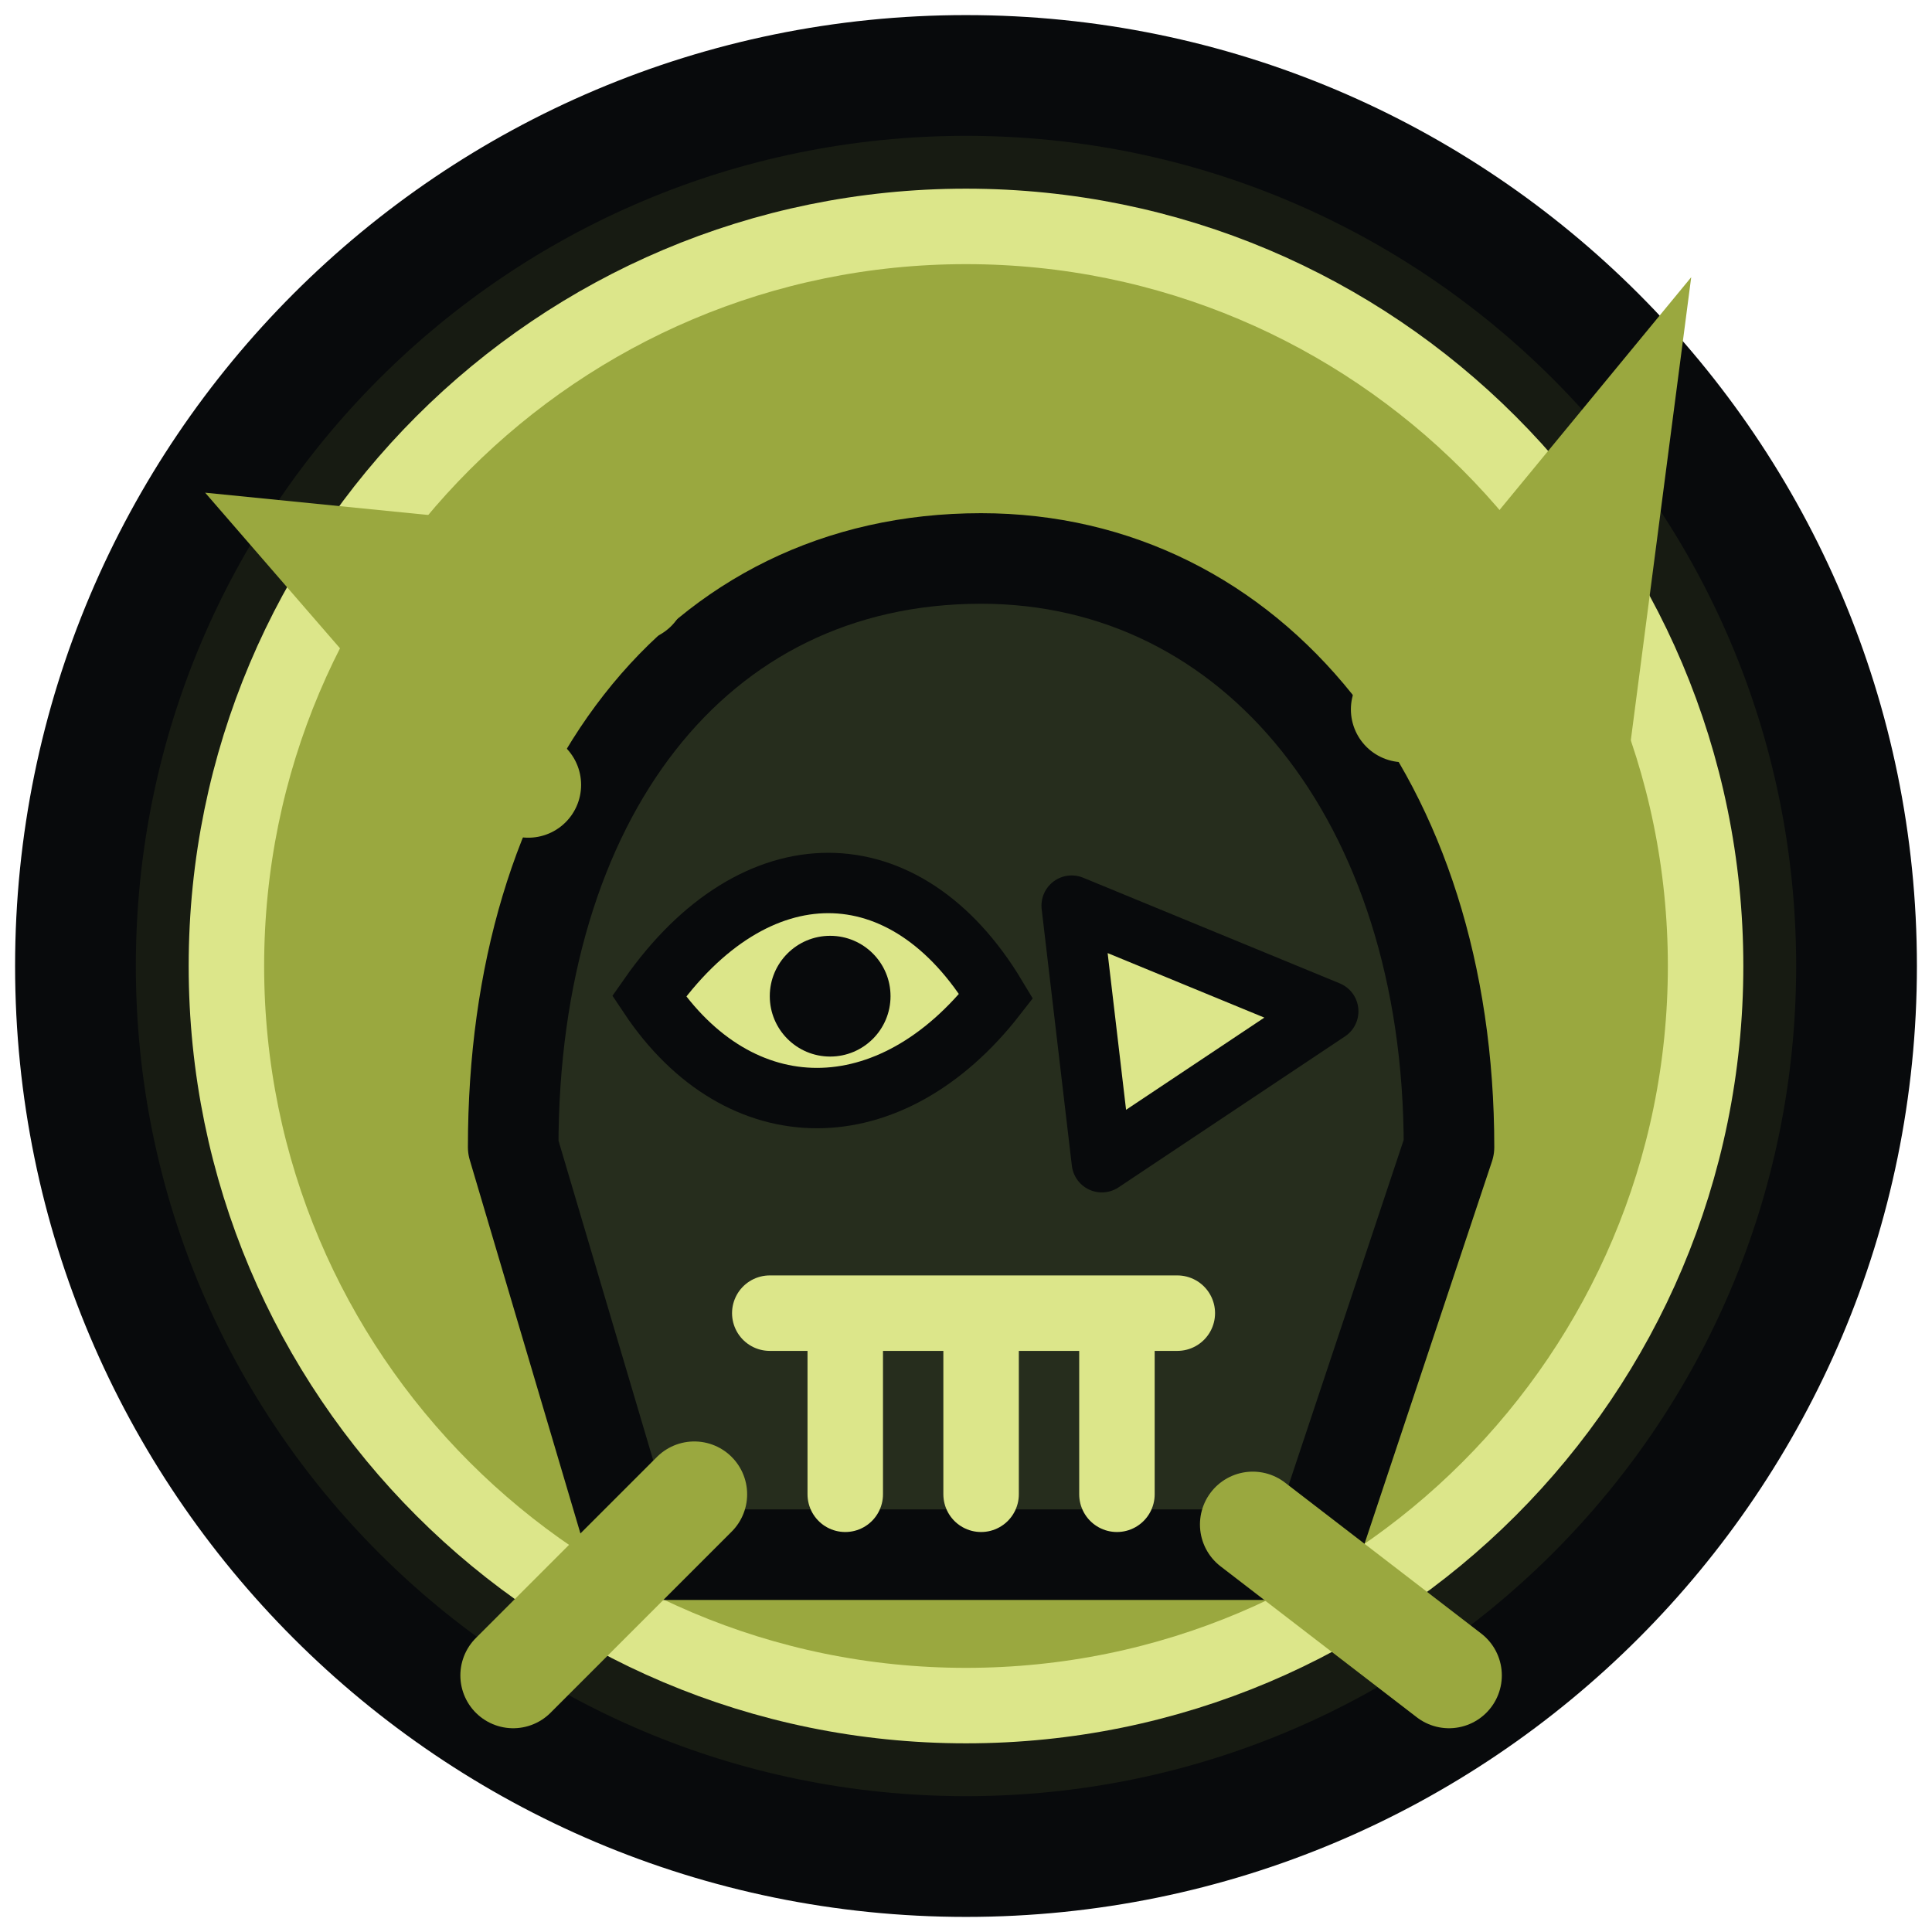
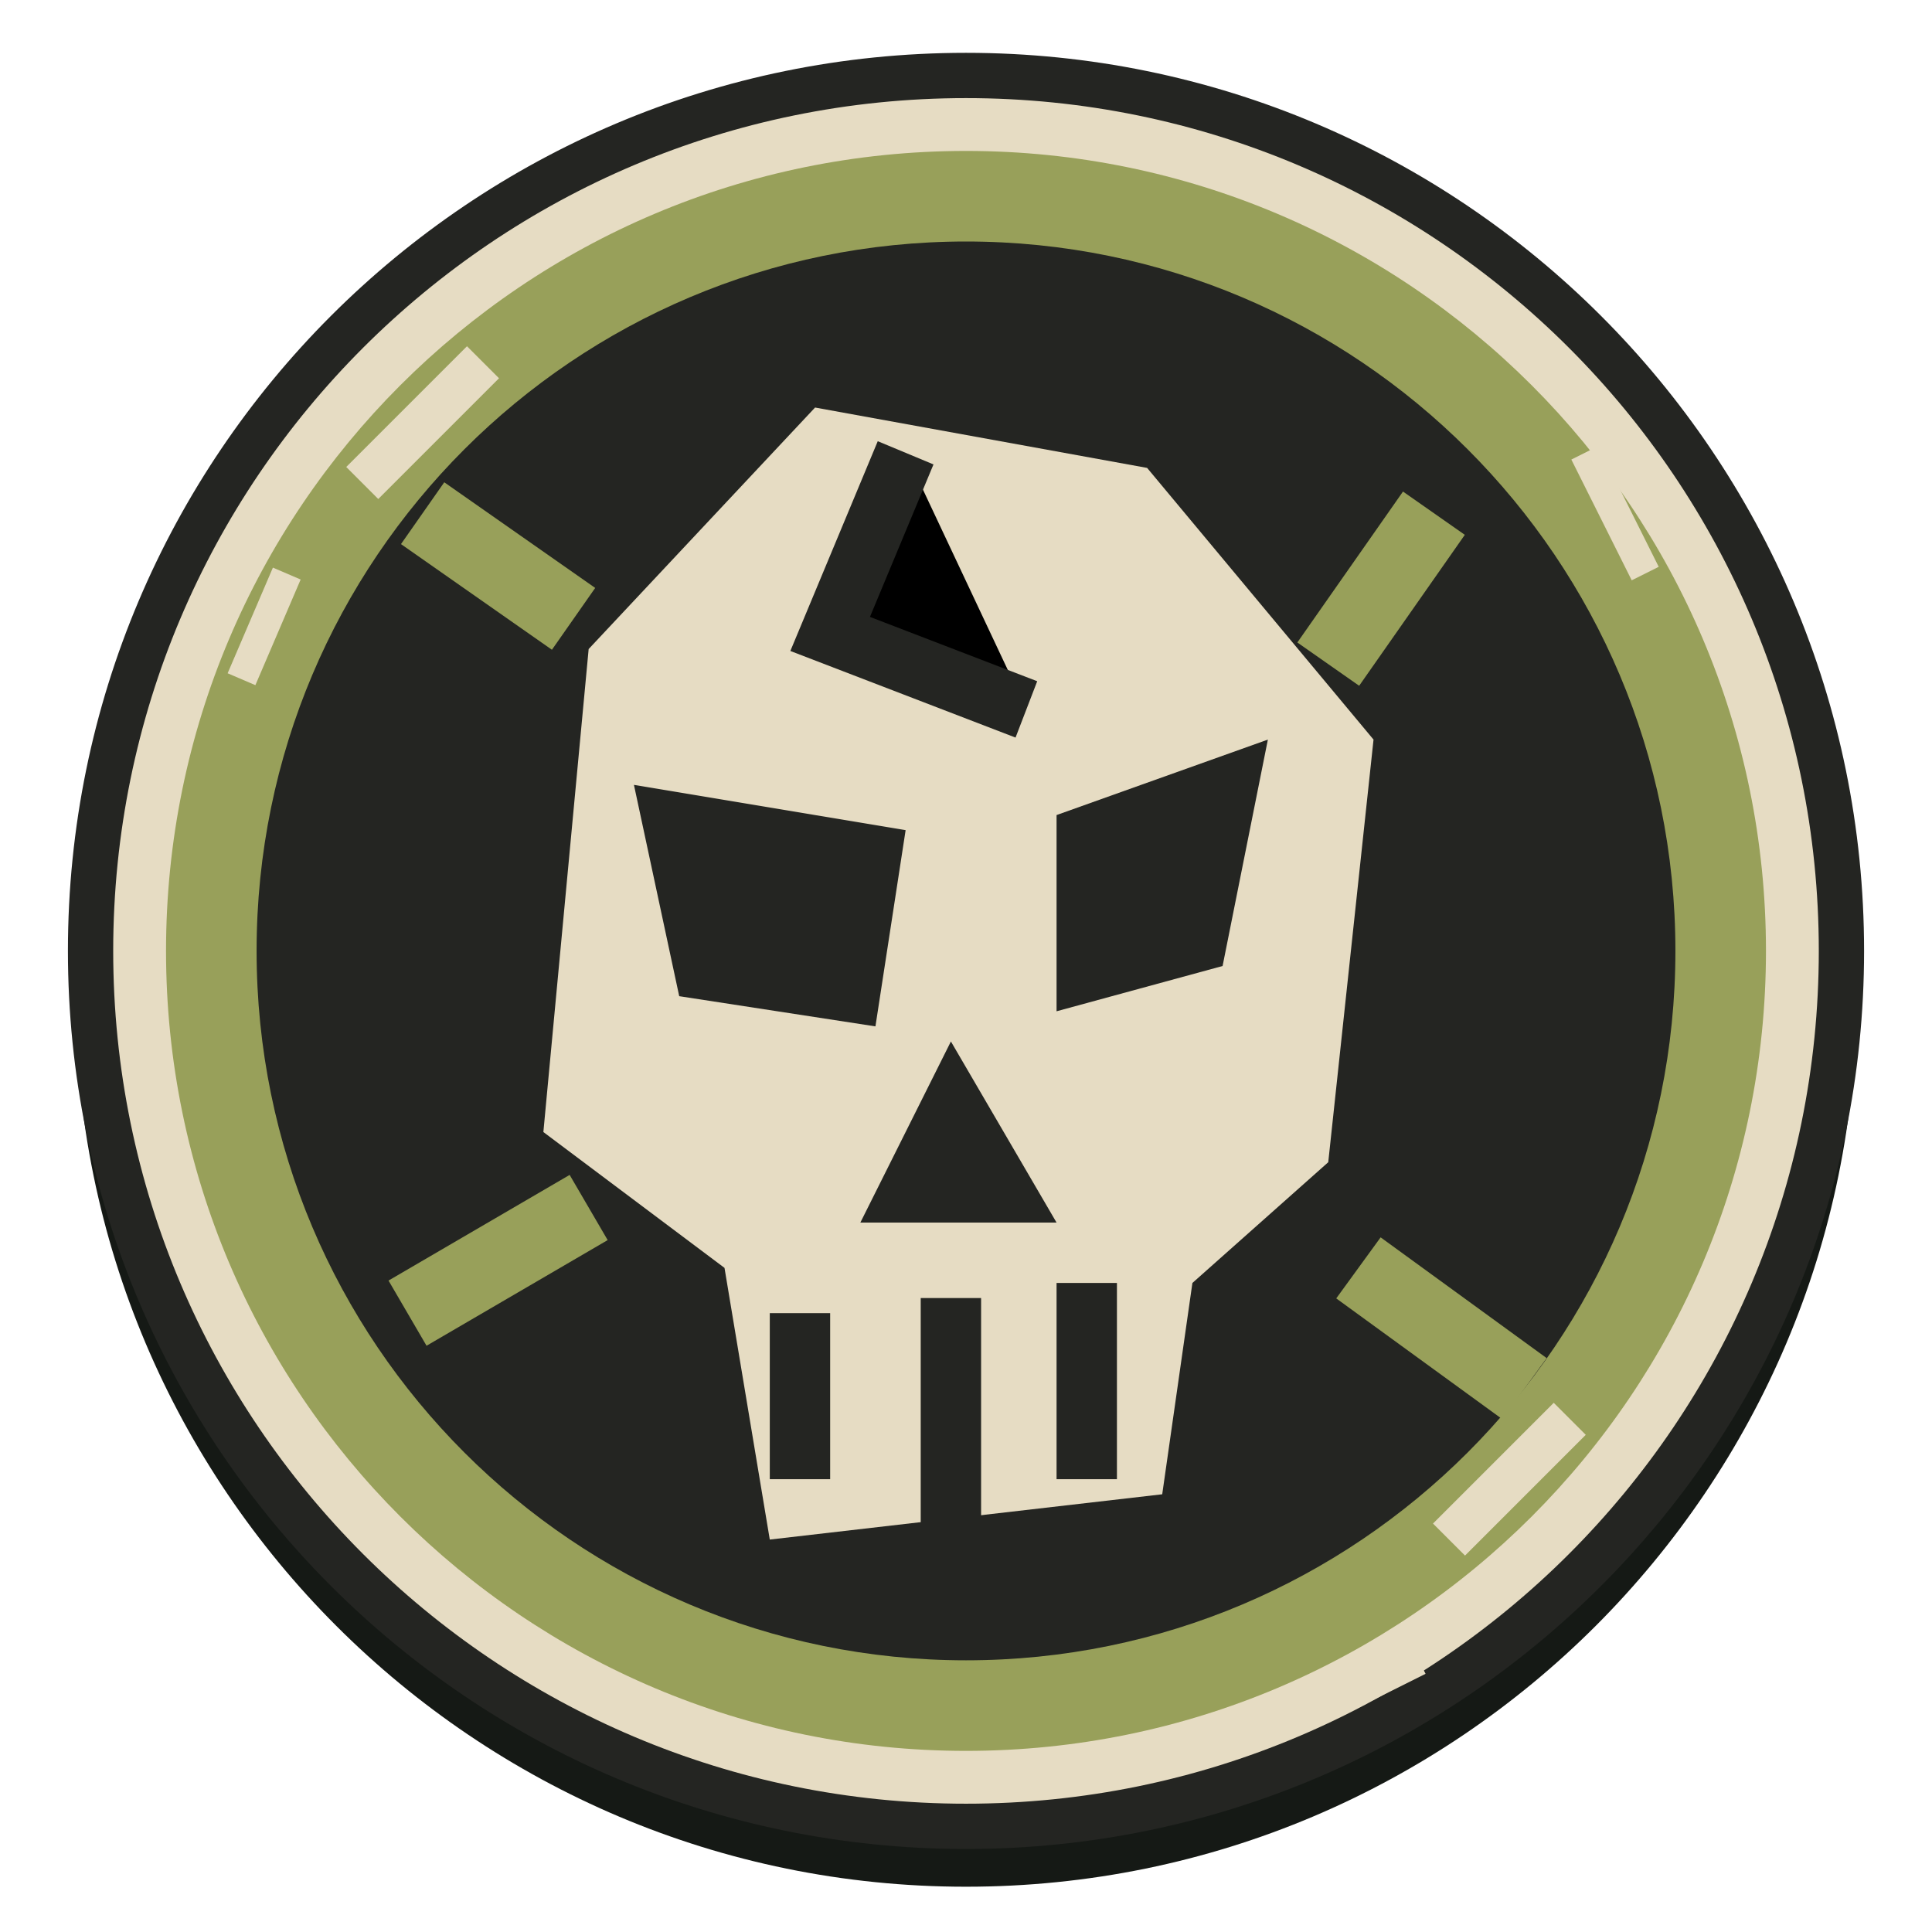
- <svg xmlns="http://www.w3.org/2000/svg" viewBox="0 0 128 128">
-   <circle cx="64" cy="64" r="59" fill="#171b12" stroke="#080a0c" stroke-width="8" />
-   <circle cx="64" cy="64" r="49" fill="#9aa83f" stroke="#dce68a" stroke-width="5" />
-   <path d="M34 76c0-23 12-39 31-39 18 0 31 16 31 39l-9 27H42z" fill="#262d1d" stroke="#080a0c" stroke-width="6" stroke-linejoin="round" />
-   <path d="M35 52L22 37l20 2M93 47l14-17-3 23M46 99l-12 12M83 101l13 10" fill="none" stroke="#9aa83f" stroke-width="7" stroke-linecap="round" />
-   <path d="M43 66c7-10 17-10 23 0-7 9-17 9-23 0z" fill="#dce68a" stroke="#080a0c" stroke-width="4" />
-   <circle cx="55" cy="66" r="4" fill="#080a0c" />
-   <path d="M71 60l17 7-15 10z" fill="#dce68a" stroke="#080a0c" stroke-width="4" stroke-linejoin="round" />
-   <path d="M51 87h27M56 87v12M65 87v12M74 87v12" fill="none" stroke="#dce68a" stroke-width="5" stroke-linecap="round" />
+ <svg xmlns="http://www.w3.org/2000/svg" viewBox="0 0 128 128" role="img" aria-label="Mutants">
+   <circle cx="64" cy="66" r="59" fill="#151915" />
+   <circle cx="64" cy="63" r="58" fill="#e6dcc3" stroke="#242522" stroke-width="3" />
+   <circle cx="64" cy="63" r="53" fill="#98a05a" />
+   <circle cx="64" cy="63" r="47" fill="#242522" />
+   <path d="M24 32 32 24M96 102 104 94" stroke="#e6dcc3" stroke-width="3" />
+   <path d="M39 43 54 27 76 31 91 49 88 77 79 85 77 99 51 102 48 84 36 75Z" fill="#e6dcc3" />
+   <path d="M42 52 60 55 58 68 45 66ZM70 54 84 49 81 64 70 67ZM63 69 70 81H57Z" fill="#242522" />
+   <path d="M53 87V98M63 86V101M72 85V98M60 30 55 42 68 47" stroke="#242522" stroke-width="4" />
+   <path d="M28 34 38 41M95 34 88 44M27 87 39 80M90 84 101 92" stroke="#98a05a" stroke-width="5" />
+   <path d="M16 45 19 38M28 104 35 109M105 30 109 38M88 113 94 110" fill="none" stroke="#e6dcc3" stroke-width="2" />
</svg>
